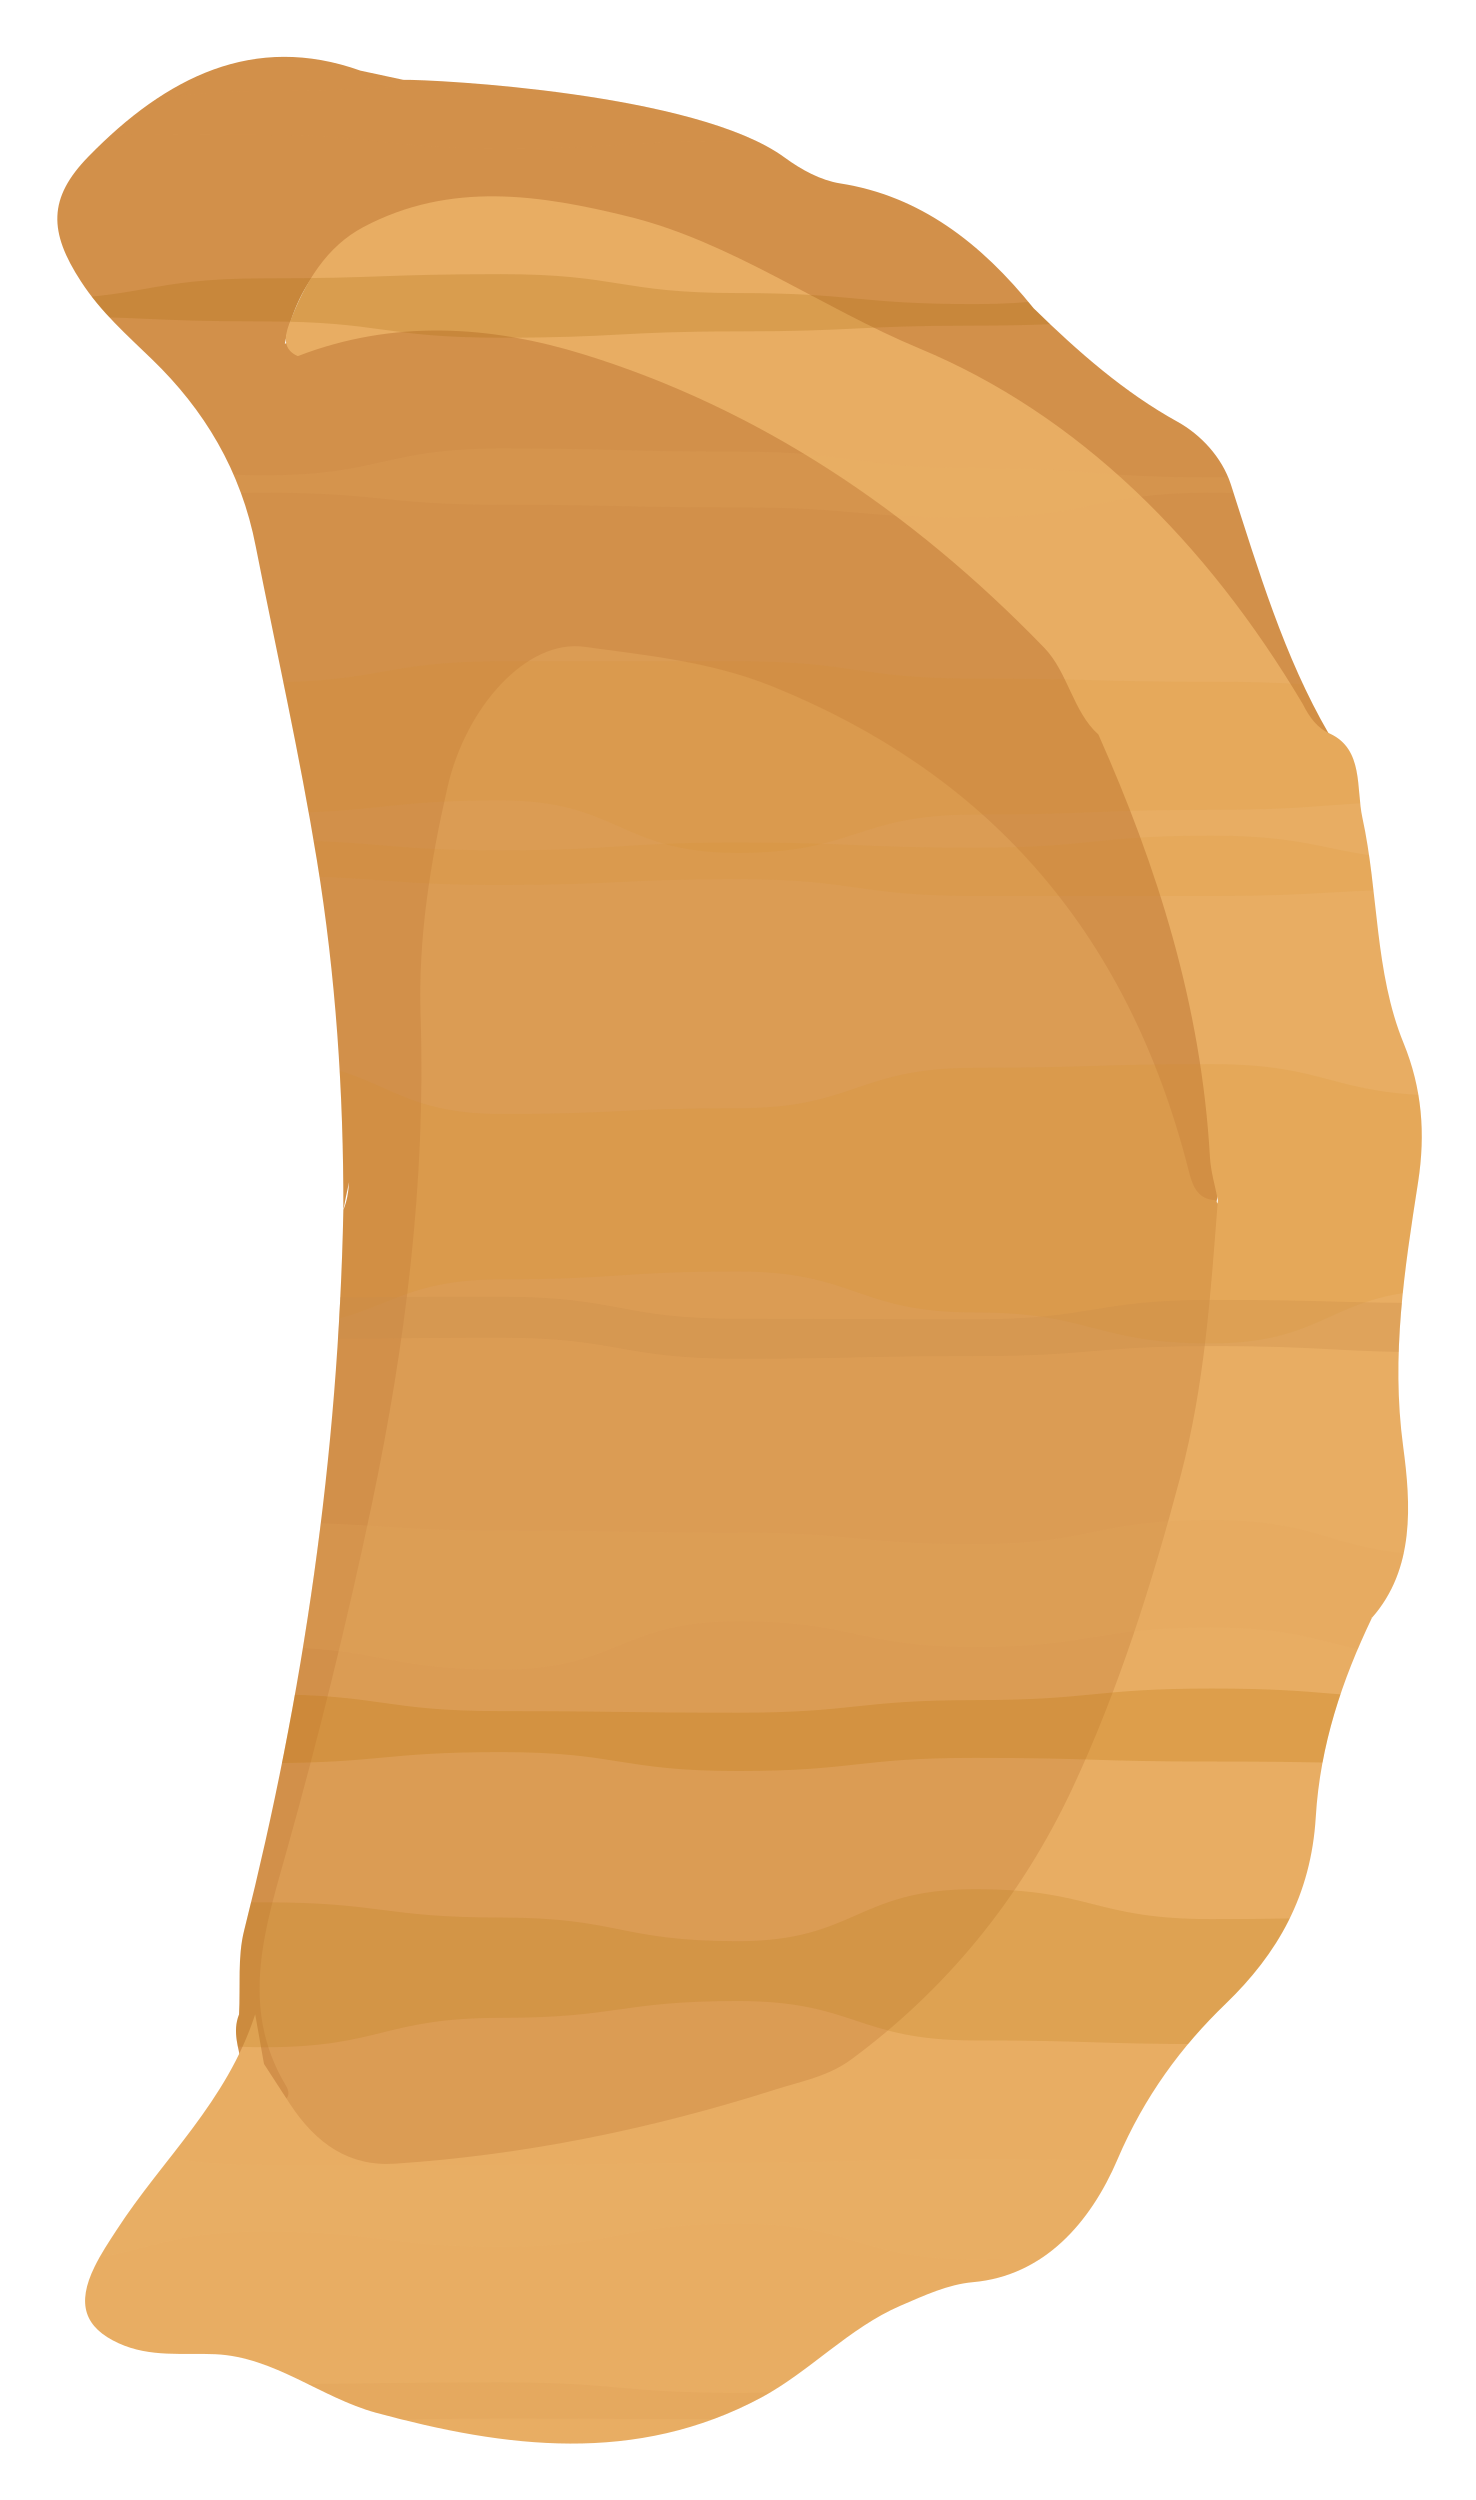
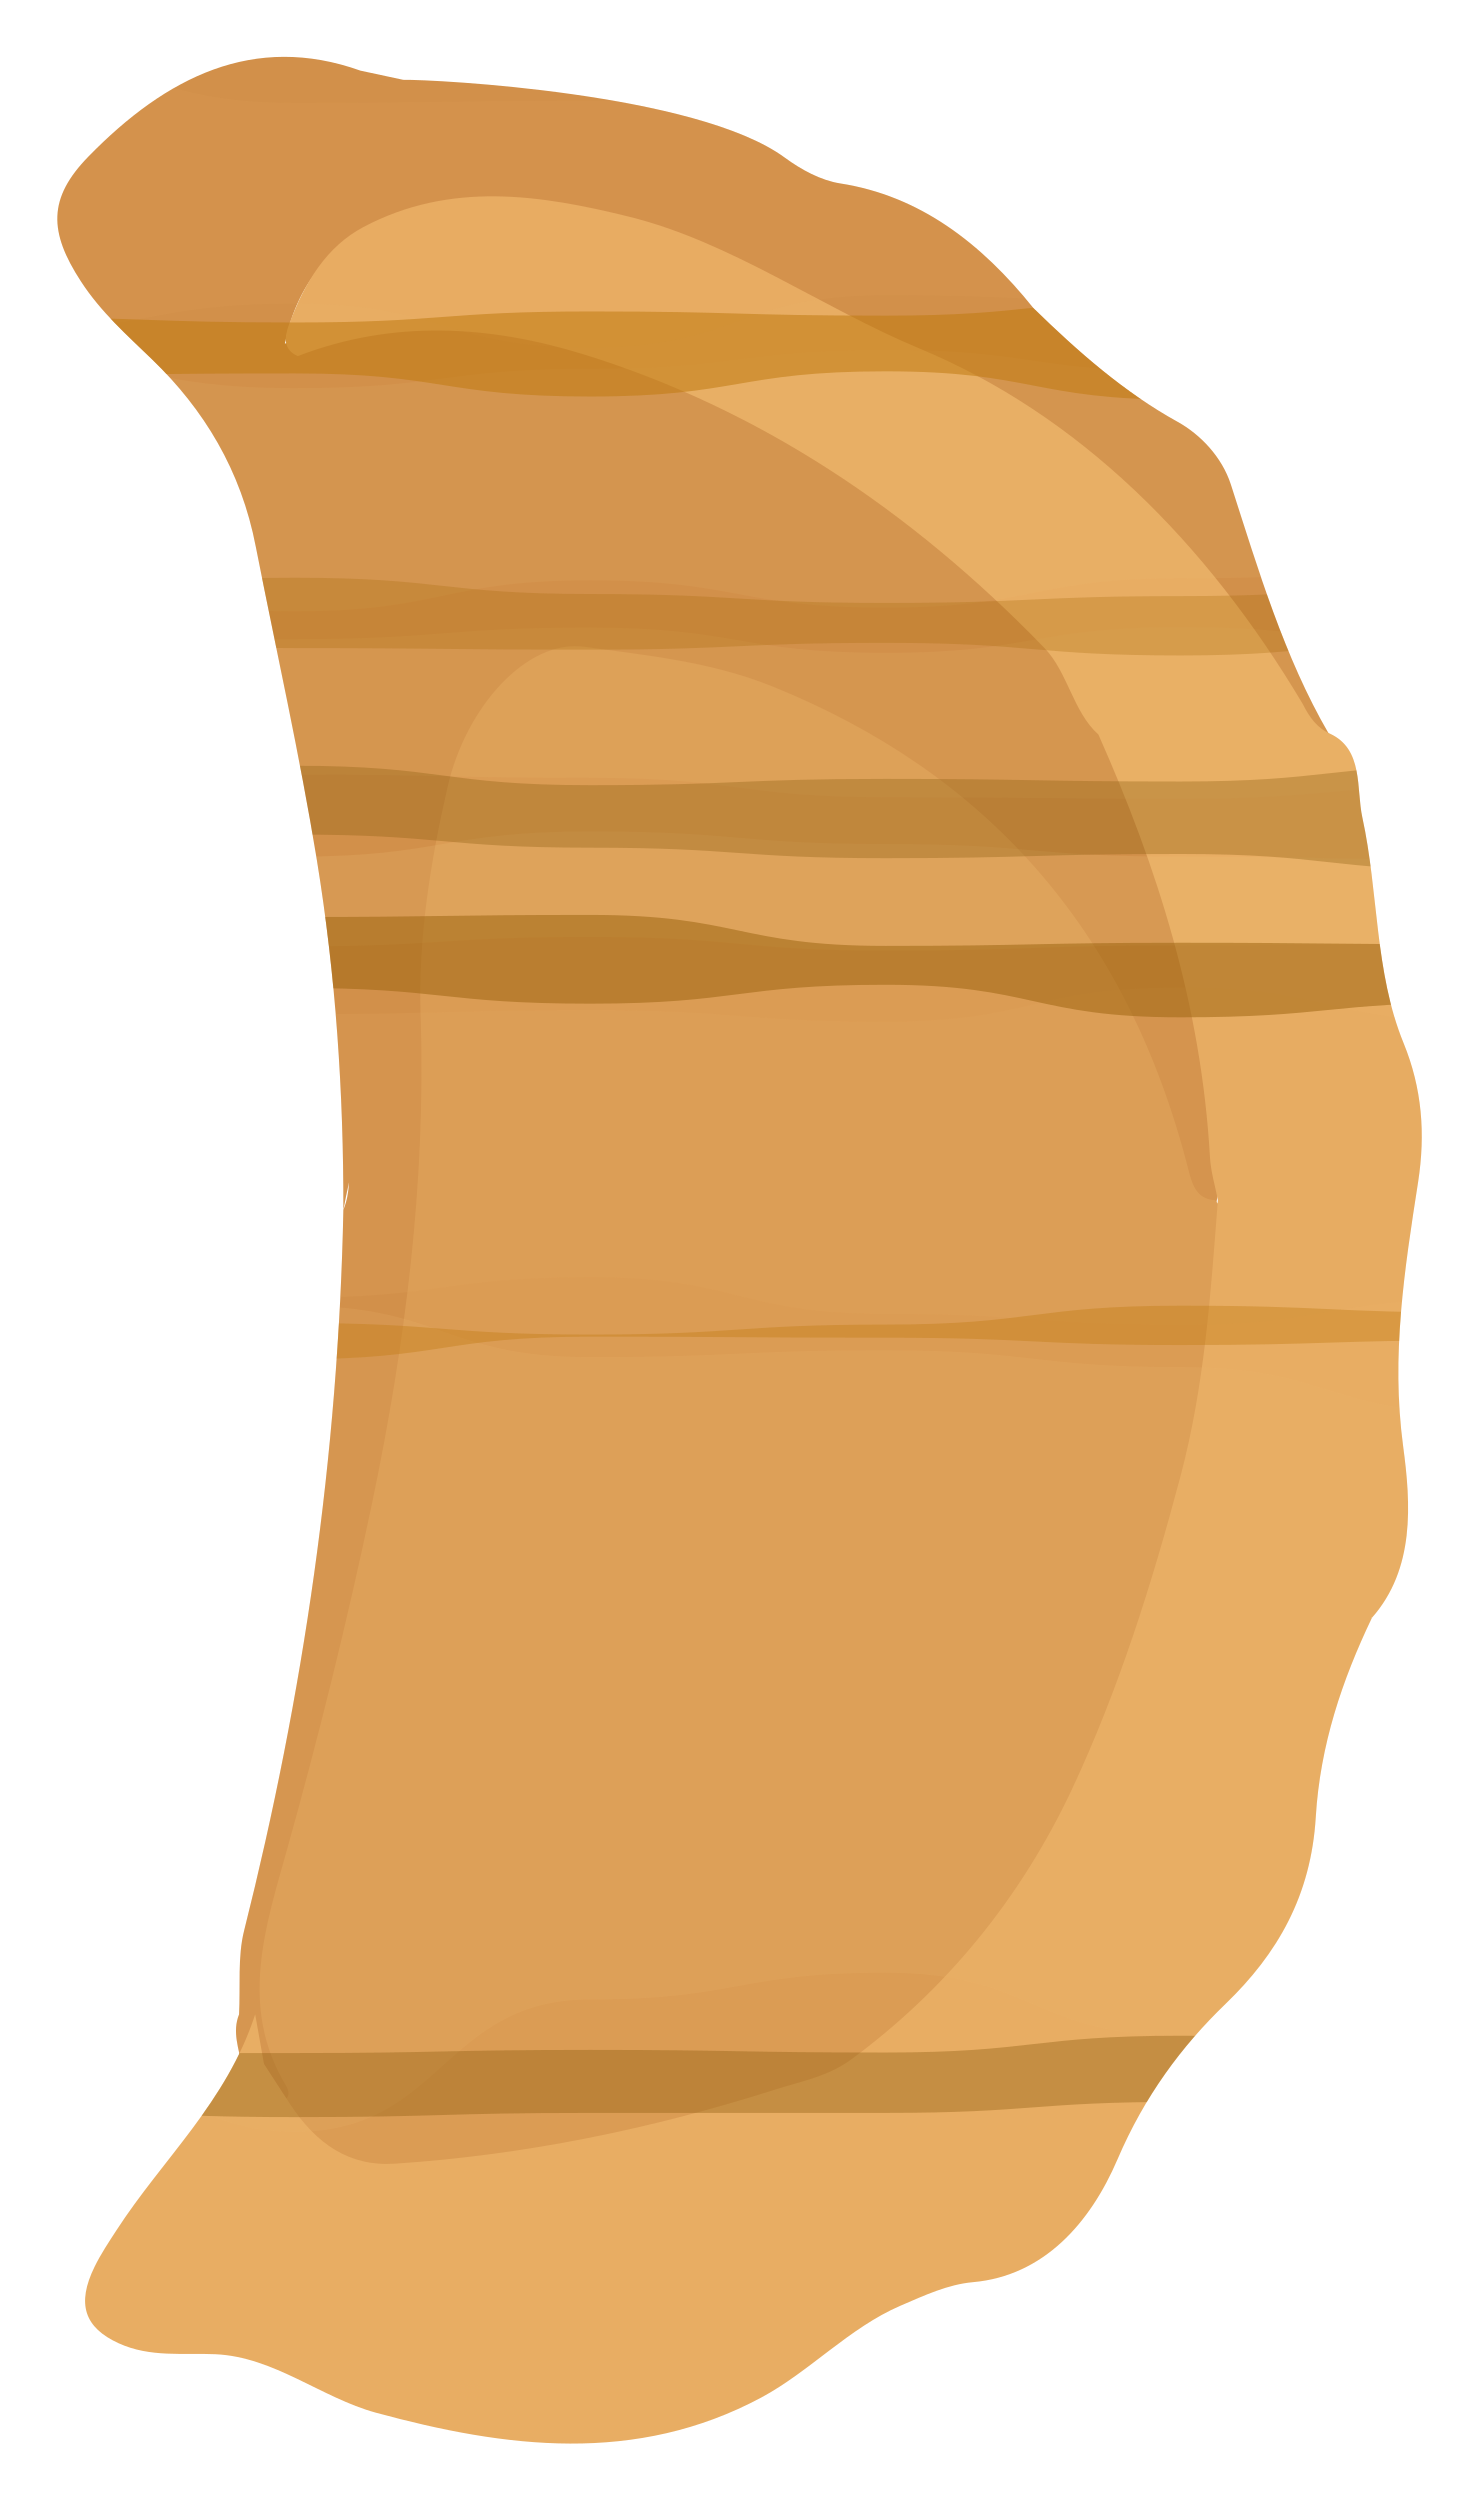
- <svg xmlns="http://www.w3.org/2000/svg" viewBox="0 0 28.10 47.60">
+ <svg xmlns="http://www.w3.org/2000/svg" viewBox="0 0 28.1 47.6">
  <defs>
    <clipPath id="vareniki1Shape">
      <path transform="matrix(1,0,0,-1,5.5508,39.4509)" d="M0 0C-.676 1.51-.222 2.982 .194 4.387 1.382 8.394 2.229 12.482 2.642 16.687 2.755 17.846 2.684 19.015 2.68 20.179 2.675 21.48 2.805 22.762 3.121 24.004 3.737 26.422 4.755 27.062 6.486 26.762 11.516 25.893 15.111 23.022 16.818 17.362 16.946 16.938 16.998 16.372 17.611 16.565 17.842 17.746 17.505 18.862 17.313 19.995 17.012 21.772 16.388 23.415 15.734 25.046 15.653 25.247 15.56 25.441 15.373 25.542 15.329 25.559 15.288 25.58 15.245 25.599 14.982 26.828 14.146 27.564 13.351 28.286 10.905 30.507 8.198 32.19 5.153 33.016 3.405 33.49 1.617 33.641-.128 32.905 .125 34.151 .856 34.951 2.026 35.23 3.735 35.638 5.446 35.504 7.037 34.778 8.711 34.013 10.38 33.228 12.048 32.446 14.916 31.102 17.23 28.849 19.039 25.939 19.232 25.697 19.373 25.347 19.749 25.481 18.898 26.945 18.411 28.593 17.884 30.228 17.714 30.752 17.303 31.18 16.87 31.42 15.854 31.981 14.977 32.753 14.128 33.582 13.125 34.832 11.955 35.724 10.445 35.959 10.08 36.016 9.707 36.218 9.391 36.45 7.717 37.682 2.727 37.94 2.127 37.931 1.856 37.989 1.584 38.048 1.312 38.106-.716 38.829-2.385 37.987-3.865 36.472-4.64 35.679-4.624 35.035-4.009 34.092-3.626 33.503-3.131 33.07-2.652 32.605-1.672 31.657-.961 30.502-.68 29.038-.288 27.05 .156 25.073 .483 23.071 .841 20.877 .992 18.65 .987 16.413 1.018 16.59 1.056 16.767 1.096 16.944 1.086 16.764 1.058 16.586 .987 16.413 .892 11.742 .226 7.176-.903 2.691-1.029 2.191-.971 1.63-.999 1.097-1.134 .761-1 .444-.947 .12-.79-.241-.634-.605-.245-.708 .182-.631 .128-.286 0 0" />
      <path transform="matrix(1,0,0,-1,23.135,22.8504)" d="M0 0C-.291 .015-.412 .204-.492 .52-1.681 5.243-4.444 8.164-8.415 9.775-9.594 10.253-10.805 10.369-12.007 10.535-13.099 10.686-14.262 9.399-14.613 7.868-14.939 6.443-15.175 4.997-15.127 3.509-15.023 .355-15.414-2.731-16.055-5.791-16.521-8.01-17.063-10.198-17.672-12.373-18.075-13.816-18.596-15.352-17.695-16.853-17.547-17.098-17.742-17.168-17.916-17.202-17.712-18.015-17.1-18.501-16.208-18.593-14.851-18.732-13.547-18.317-12.224-18.104-10.877-17.887-9.548-17.586-8.24-17.136-7.574-16.907-6.968-16.601-6.401-16.143-4.284-14.432-2.777-12.148-1.783-9.443-.798-6.762 .089-4.028 .192-1.062 .205-.688 .275-.304 0 0" />
      <path transform="matrix(1,0,0,-1,14.5015,45.6455)" d="M0 0C.913 .491 1.67 1.325 2.642 1.744 3.099 1.941 3.548 2.151 4.025 2.193 5.366 2.312 6.254 3.313 6.776 4.532 7.292 5.737 7.995 6.684 8.832 7.491 9.823 8.446 10.461 9.553 10.551 11.051 10.634 12.423 11.054 13.659 11.62 14.843 11.614 14.845 11.608 14.848 11.602 14.851 11.603 14.852 11.604 14.854 11.605 14.855L11.62 14.843C12.44 15.775 12.363 17.005 12.214 18.11 11.982 19.837 12.241 21.478 12.499 23.138 12.642 24.061 12.574 24.925 12.223 25.784 11.669 27.137 11.748 28.66 11.438 30.078 11.317 30.635 11.464 31.377 10.822 31.676 10.583 31.779 10.428 31.989 10.305 32.238 8.455 35.349 6.021 37.755 3.008 39.009 1.137 39.788-.577 41.038-2.526 41.52-4.209 41.936-5.924 42.202-7.583 41.322-8.281 40.952-8.698 40.273-8.995 39.478-9.091 39.221-9.111 38.988-8.832 38.865-7.013 39.566-5.173 39.453-3.368 38.892-.072 37.867 2.826 35.949 5.379 33.314 5.832 32.847 5.928 32.092 6.412 31.66 7.538 29.128 8.372 26.493 8.536 23.614 8.551 23.338 8.635 23.068 8.687 22.795 8.55 21.025 8.438 19.284 7.975 17.537 7.429 15.479 6.797 13.481 5.924 11.611 4.926 9.473 3.485 7.746 1.705 6.433 1.265 6.109 .759 6.019 .265 5.862-2.112 5.105-4.522 4.612-6.983 4.449-7.849 4.391-8.481 4.823-8.985 5.593-9.149 5.845-9.312 6.096-9.475 6.348-9.531 6.663-9.587 6.977-9.643 7.292-10.184 5.625-11.4 4.547-12.285 3.18-12.431 2.955-12.581 2.731-12.7 2.488-13.05 1.776-12.892 1.326-12.241 1.029-11.641 .755-11.011 .849-10.399 .821-9.281 .77-8.38-.01-7.345-.292-4.88-.963-2.396-1.287 0 0" />
    </clipPath>
  </defs>
  <g>
    <path transform="matrix(1,0,0,-1,5.5508,39.4509)" d="M0 0C-.676 1.51-.222 2.982 .194 4.387 1.382 8.394 2.229 12.482 2.642 16.687 2.755 17.846 2.684 19.015 2.68 20.179 2.675 21.48 2.805 22.762 3.121 24.004 3.737 26.422 4.755 27.062 6.486 26.762 11.516 25.893 15.111 23.022 16.818 17.362 16.946 16.938 16.998 16.372 17.611 16.565 17.842 17.746 17.505 18.862 17.313 19.995 17.012 21.772 16.388 23.415 15.734 25.046 15.653 25.247 15.56 25.441 15.373 25.542 15.329 25.559 15.288 25.58 15.245 25.599 14.982 26.828 14.146 27.564 13.351 28.286 10.905 30.507 8.198 32.19 5.153 33.016 3.405 33.49 1.617 33.641-.128 32.905 .125 34.151 .856 34.951 2.026 35.23 3.735 35.638 5.446 35.504 7.037 34.778 8.711 34.013 10.38 33.228 12.048 32.446 14.916 31.102 17.23 28.849 19.039 25.939 19.232 25.697 19.373 25.347 19.749 25.481 18.898 26.945 18.411 28.593 17.884 30.228 17.714 30.752 17.303 31.18 16.87 31.42 15.854 31.981 14.977 32.753 14.128 33.582 13.125 34.832 11.955 35.724 10.445 35.959 10.08 36.016 9.707 36.218 9.391 36.45 7.717 37.682 2.727 37.94 2.127 37.931 1.856 37.989 1.584 38.048 1.312 38.106-.716 38.829-2.385 37.987-3.865 36.472-4.64 35.679-4.624 35.035-4.009 34.092-3.626 33.503-3.131 33.07-2.652 32.605-1.672 31.657-.961 30.502-.68 29.038-.288 27.05 .156 25.073 .483 23.071 .841 20.877 .992 18.65 .987 16.413 1.018 16.59 1.056 16.767 1.096 16.944 1.086 16.764 1.058 16.586 .987 16.413 .892 11.742 .226 7.176-.903 2.691-1.029 2.191-.971 1.63-.999 1.097-1.134 .761-1 .444-.947 .12-.79-.241-.634-.605-.245-.708 .182-.631 .128-.286 0 0" fill="#d2904a" />
    <path transform="matrix(1,0,0,-1,23.135,22.8504)" d="M0 0C-.291 .015-.412 .204-.492 .52-1.681 5.243-4.444 8.164-8.415 9.775-9.594 10.253-10.805 10.369-12.007 10.535-13.099 10.686-14.262 9.399-14.613 7.868-14.939 6.443-15.175 4.997-15.127 3.509-15.023 .355-15.414-2.731-16.055-5.791-16.521-8.01-17.063-10.198-17.672-12.373-18.075-13.816-18.596-15.352-17.695-16.853-17.547-17.098-17.742-17.168-17.916-17.202-17.712-18.015-17.1-18.501-16.208-18.593-14.851-18.732-13.547-18.317-12.224-18.104-10.877-17.887-9.548-17.586-8.24-17.136-7.574-16.907-6.968-16.601-6.401-16.143-4.284-14.432-2.777-12.148-1.783-9.443-.798-6.762 .089-4.028 .192-1.062 .205-.688 .275-.304 0 0" fill="#db9c54" />
    <path transform="matrix(1,0,0,-1,14.5015,45.6455)" d="M0 0C.913 .491 1.67 1.325 2.642 1.744 3.099 1.941 3.548 2.151 4.025 2.193 5.366 2.312 6.254 3.313 6.776 4.532 7.292 5.737 7.995 6.684 8.832 7.491 9.823 8.446 10.461 9.553 10.551 11.051 10.634 12.423 11.054 13.659 11.62 14.843 11.614 14.845 11.608 14.848 11.602 14.851 11.603 14.852 11.604 14.854 11.605 14.855L11.62 14.843C12.44 15.775 12.363 17.005 12.214 18.11 11.982 19.837 12.241 21.478 12.499 23.138 12.642 24.061 12.574 24.925 12.223 25.784 11.669 27.137 11.748 28.66 11.438 30.078 11.317 30.635 11.464 31.377 10.822 31.676 10.583 31.779 10.428 31.989 10.305 32.238 8.455 35.349 6.021 37.755 3.008 39.009 1.137 39.788-.577 41.038-2.526 41.52-4.209 41.936-5.924 42.202-7.583 41.322-8.281 40.952-8.698 40.273-8.995 39.478-9.091 39.221-9.111 38.988-8.832 38.865-7.013 39.566-5.173 39.453-3.368 38.892-.072 37.867 2.826 35.949 5.379 33.314 5.832 32.847 5.928 32.092 6.412 31.66 7.538 29.128 8.372 26.493 8.536 23.614 8.551 23.338 8.635 23.068 8.687 22.795 8.55 21.025 8.438 19.284 7.975 17.537 7.429 15.479 6.797 13.481 5.924 11.611 4.926 9.473 3.485 7.746 1.705 6.433 1.265 6.109 .759 6.019 .265 5.862-2.112 5.105-4.522 4.612-6.983 4.449-7.849 4.391-8.481 4.823-8.985 5.593-9.149 5.845-9.312 6.096-9.475 6.348-9.531 6.663-9.587 6.977-9.643 7.292-10.184 5.625-11.4 4.547-12.285 3.18-12.431 2.955-12.581 2.731-12.7 2.488-13.05 1.776-12.892 1.326-12.241 1.029-11.641 .755-11.011 .849-10.399 .821-9.281 .77-8.38-.01-7.345-.292-4.88-.963-2.396-1.287 0 0" fill="#e8ad63" />
  </g>
  <g clip-path="url(#vareniki1Shape)">
-     <path d="M-4.0 -3.16 C-1.75 -3.16 -1.75 -3.23 0.51 -3.23 C2.76 -3.23 2.76 -3.2 5.02 -3.2 C7.28 -3.2 7.28 -2.71 9.54 -2.71 C11.79 -2.71 11.79 -3.07 14.05 -3.07 C16.3 -3.07 16.3 -2.89 18.56 -2.89 C20.81 -2.89 20.81 -3.25 23.07 -3.25 C25.33 -3.25 25.33 -2.93 27.59 -2.93 C29.84 -2.93 29.84 -3.26 32.1 -3.26 L32.1 -2.42 C29.84 -2.42 29.84 -2.41 27.59 -2.41 C25.33 -2.41 25.33 -1.98 23.07 -1.98 C20.81 -1.98 20.81 -2.29 18.56 -2.29 C16.3 -2.29 16.3 -2.24 14.05 -2.24 C11.79 -2.24 11.79 -2.07 9.54 -2.07 C7.28 -2.07 7.28 -2.18 5.02 -2.18 C2.76 -2.18 2.76 -2.48 0.51 -2.48 C-1.75 -2.48 -1.75 -2.46 -4.0 -2.46 Z" fill="#E9AF64" opacity="0.14" />
-     <path d="M-4.0 1.81 C-1.75 1.81 -1.75 2.13 0.51 2.13 C2.76 2.13 2.76 1.73 5.02 1.73 C7.28 1.73 7.28 1.6 9.54 1.6 C11.79 1.6 11.79 2.07 14.05 2.07 C16.3 2.07 16.3 1.6 18.56 1.6 C20.81 1.6 20.81 2.02 23.07 2.02 C25.33 2.02 25.33 1.77 27.59 1.77 C29.84 1.77 29.84 1.96 32.1 1.96 L32.1 2.78 C29.84 2.78 29.84 2.93 27.59 2.93 C25.33 2.93 25.33 2.82 23.07 2.82 C20.81 2.82 20.81 2.86 18.56 2.86 C16.3 2.86 16.3 2.69 14.05 2.69 C11.79 2.69 11.79 2.83 9.54 2.83 C7.28 2.83 7.28 2.57 5.02 2.57 C2.76 2.57 2.76 2.54 0.51 2.54 C-1.75 2.54 -1.75 2.71 -4.0 2.71 Z" fill="#D5924C" opacity="0.11" />
-     <path d="M-4.0 5.41 C-1.75 5.41 -1.75 5.7 0.51 5.7 C2.76 5.7 2.76 5.3 5.02 5.3 C7.28 5.3 7.28 5.22 9.54 5.22 C11.79 5.22 11.79 5.58 14.05 5.58 C16.3 5.58 16.3 5.79 18.56 5.79 C20.81 5.79 20.81 5.32 23.07 5.32 C25.33 5.32 25.33 5.41 27.59 5.41 C29.84 5.41 29.84 5.56 32.1 5.56 L32.1 6.02 C29.84 6.02 29.84 6.48 27.59 6.48 C25.33 6.48 25.33 6.05 23.07 6.05 C20.81 6.05 20.81 6.2 18.56 6.2 C16.3 6.2 16.3 6.31 14.05 6.31 C11.79 6.31 11.79 6.43 9.54 6.43 C7.28 6.43 7.28 6.12 5.02 6.12 C2.76 6.12 2.76 6.02 0.51 6.02 C-1.75 6.02 -1.75 6.47 -4.0 6.47 Z" fill="#A86A0C" opacity="0.24" />
-     <path d="M-4.0 9.06 C-1.75 9.06 -1.75 8.5 0.51 8.5 C2.76 8.5 2.76 9.05 5.02 9.05 C7.28 9.05 7.28 8.54 9.54 8.54 C11.79 8.54 11.79 8.6 14.05 8.6 C16.3 8.6 16.3 8.91 18.56 8.91 C20.81 8.91 20.81 9.09 23.07 9.09 C25.33 9.09 25.33 8.79 27.59 8.79 C29.84 8.79 29.84 9.08 32.1 9.08 L32.1 9.95 C29.84 9.95 29.84 9.94 27.59 9.94 C25.33 9.94 25.33 9.38 23.07 9.38 C20.81 9.38 20.81 9.86 18.56 9.86 C16.3 9.86 16.3 9.66 14.05 9.66 C11.79 9.66 11.79 9.61 9.54 9.61 C7.28 9.61 7.28 9.38 5.02 9.38 C2.76 9.38 2.76 9.74 0.51 9.74 C-1.75 9.74 -1.75 9.79 -4.0 9.79 Z" fill="#E9AF64" opacity="0.13" />
-     <path d="M-4.0 13.04 C-1.75 13.04 -1.75 12.8 0.51 12.8 C2.76 12.8 2.76 12.99 5.02 12.99 C7.28 12.99 7.28 12.59 9.54 12.59 C11.79 12.59 11.79 12.59 14.05 12.59 C16.3 12.59 16.3 12.92 18.56 12.92 C20.81 12.92 20.81 12.98 23.07 12.98 C25.33 12.98 25.33 13.15 27.59 13.15 C29.84 13.15 29.84 13.36 32.1 13.36 L32.1 15.71 C29.84 15.71 29.84 15.25 27.59 15.25 C25.33 15.25 25.33 15.42 23.07 15.42 C20.81 15.42 20.81 15.51 18.56 15.51 C16.3 15.51 16.3 16.24 14.05 16.24 C11.79 16.24 11.79 15.24 9.54 15.24 C7.28 15.24 7.28 15.48 5.02 15.48 C2.76 15.48 2.76 16.19 0.51 16.19 C-1.75 16.19 -1.75 15.58 -4.0 15.58 Z" fill="#D08B1E" opacity="0.11" />
-     <path d="M-4.0 16.01 C-1.75 16.01 -1.75 15.94 0.51 15.94 C2.76 15.94 2.76 16.0 5.02 16.0 C7.28 16.0 7.28 16.19 9.54 16.19 C11.79 16.19 11.79 16.04 14.05 16.04 C16.3 16.04 16.3 16.14 18.56 16.14 C20.81 16.14 20.81 15.91 23.07 15.91 C25.33 15.91 25.33 16.38 27.59 16.38 C29.84 16.38 29.84 16.3 32.1 16.3 L32.1 16.77 C29.84 16.77 29.84 16.93 27.59 16.93 C25.33 16.93 25.33 17.06 23.07 17.06 C20.81 17.06 20.81 17.06 18.56 17.06 C16.3 17.06 16.3 16.74 14.05 16.74 C11.79 16.74 11.79 16.85 9.54 16.85 C7.28 16.85 7.28 16.68 5.02 16.68 C2.76 16.68 2.76 17.07 0.51 17.07 C-1.75 17.07 -1.75 16.78 -4.0 16.78 Z" fill="#D08B1E" opacity="0.11" />
-     <path d="M-4.0 20.44 C-1.75 20.44 -1.75 21.87 0.51 21.87 C2.76 21.87 2.76 20.2 5.02 20.2 C7.28 20.2 7.28 21.21 9.54 21.21 C11.79 21.21 11.79 21.1 14.05 21.1 C16.3 21.1 16.3 20.33 18.56 20.33 C20.81 20.33 20.81 20.26 23.07 20.26 C25.33 20.26 25.33 20.86 27.59 20.86 C29.84 20.86 29.84 21.56 32.1 21.56 L32.1 24.35 C29.84 24.35 29.84 24.56 27.59 24.56 C25.33 24.56 25.33 25.58 23.07 25.58 C20.81 25.58 20.81 24.99 18.56 24.99 C16.3 24.99 16.3 24.21 14.05 24.21 C11.79 24.21 11.79 24.36 9.54 24.36 C7.28 24.36 7.28 25.27 5.02 25.27 C2.76 25.27 2.76 24.65 0.51 24.65 C-1.75 24.65 -1.75 24.33 -4.0 24.33 Z" fill="#D08B1E" opacity="0.14" />
-     <path d="M-4.0 24.95 C-1.75 24.95 -1.75 24.61 0.51 24.61 C2.76 24.61 2.76 24.7 5.02 24.7 C7.28 24.7 7.28 24.69 9.54 24.69 C11.79 24.69 11.79 25.11 14.05 25.11 C16.3 25.11 16.3 25.12 18.56 25.12 C20.81 25.12 20.81 24.75 23.07 24.75 C25.33 24.75 25.33 24.81 27.59 24.81 C29.84 24.81 29.84 25.16 32.1 25.16 L32.1 25.58 C29.84 25.58 29.84 25.75 27.59 25.75 C25.33 25.75 25.33 25.63 23.07 25.63 C20.81 25.63 20.81 25.82 18.56 25.82 C16.3 25.82 16.3 25.87 14.05 25.87 C11.79 25.87 11.79 25.47 9.54 25.47 C7.28 25.47 7.28 25.5 5.02 25.5 C2.76 25.5 2.76 25.52 0.51 25.52 C-1.75 25.52 -1.75 25.57 -4.0 25.57 Z" fill="#CA8C49" opacity="0.3" />
-     <path d="M-4.0 28.98 C-1.75 28.98 -1.75 29.19 0.51 29.19 C2.76 29.19 2.76 28.99 5.02 28.99 C7.28 28.99 7.28 29.14 9.54 29.14 C11.79 29.14 11.79 29.18 14.05 29.18 C16.3 29.18 16.3 29.4 18.56 29.4 C20.81 29.4 20.81 28.94 23.07 28.94 C25.33 28.94 25.33 29.61 27.59 29.61 C29.84 29.61 29.84 29.04 32.1 29.04 L32.1 31.13 C29.84 31.13 29.84 31.56 27.59 31.56 C25.33 31.56 25.33 30.99 23.07 30.99 C20.81 30.99 20.81 31.36 18.56 31.36 C16.3 31.36 16.3 30.87 14.05 30.87 C11.79 30.87 11.79 31.79 9.54 31.79 C7.28 31.79 7.28 31.36 5.02 31.36 C2.76 31.36 2.76 31.05 0.51 31.05 C-1.75 31.05 -1.75 31.71 -4.0 31.71 Z" fill="#E3A55C" opacity="0.2" />
-     <path d="M-4.0 32.43 C-1.75 32.43 -1.75 32.68 0.51 32.68 C2.76 32.68 2.76 32.26 5.02 32.26 C7.28 32.26 7.28 32.58 9.54 32.58 C11.79 32.58 11.79 32.61 14.05 32.61 C16.3 32.61 16.3 32.37 18.56 32.37 C20.81 32.37 20.81 32.15 23.07 32.15 C25.33 32.15 25.33 32.34 27.59 32.34 C29.84 32.34 29.84 32.65 32.1 32.65 L32.1 33.37 C29.84 33.37 29.84 33.58 27.59 33.58 C25.33 33.58 25.33 33.54 23.07 33.54 C20.81 33.54 20.81 33.47 18.56 33.47 C16.3 33.47 16.3 33.72 14.05 33.72 C11.79 33.72 11.79 33.36 9.54 33.36 C7.28 33.36 7.28 33.57 5.02 33.57 C2.76 33.57 2.76 33.34 0.51 33.34 C-1.75 33.34 -1.75 33.15 -4.0 33.15 Z" fill="#C07A10" opacity="0.29" />
-     <path d="M-4.0 36.94 C-1.75 36.94 -1.75 36.35 0.51 36.35 C2.76 36.35 2.76 36.22 5.02 36.22 C7.28 36.22 7.28 36.51 9.54 36.51 C11.79 36.51 11.79 36.96 14.05 36.96 C16.3 36.96 16.3 35.97 18.56 35.97 C20.81 35.97 20.81 36.54 23.07 36.54 C25.33 36.54 25.33 36.47 27.59 36.47 C29.84 36.47 29.84 36.3 32.1 36.3 L32.1 38.28 C29.84 38.28 29.84 39.04 27.59 39.04 C25.33 39.04 25.33 38.92 23.07 38.92 C20.81 38.92 20.81 38.85 18.56 38.85 C16.3 38.85 16.3 38.1 14.05 38.1 C11.79 38.1 11.79 38.42 9.54 38.42 C7.28 38.42 7.28 38.98 5.02 38.98 C2.76 38.98 2.76 38.21 0.51 38.21 C-1.75 38.21 -1.75 38.12 -4.0 38.12 Z" fill="#B5760F" opacity="0.2" />
-     <path d="M-4.0 41.42 C-1.75 41.42 -1.75 40.77 0.51 40.77 C2.76 40.77 2.76 41.22 5.02 41.22 C7.28 41.22 7.28 41.22 9.54 41.22 C11.79 41.22 11.79 41.18 14.05 41.18 C16.3 41.18 16.3 41.11 18.56 41.11 C20.81 41.11 20.81 41.15 23.07 41.15 C25.33 41.15 25.33 40.88 27.59 40.88 C29.84 40.88 29.84 41.02 32.1 41.02 L32.1 42.86 C29.84 42.86 29.84 42.36 27.59 42.36 C25.33 42.36 25.33 43.17 23.07 43.17 C20.81 43.17 20.81 43.02 18.56 43.02 C16.3 43.02 16.3 42.34 14.05 42.34 C11.79 42.34 11.79 42.78 9.54 42.78 C7.28 42.78 7.28 42.49 5.02 42.49 C2.76 42.49 2.76 43.08 0.51 43.08 C-1.75 43.08 -1.75 42.78 -4.0 42.78 Z" fill="#EBB46B" opacity="0.18" />
-     <path d="M-4.0 45.61 C-1.75 45.61 -1.75 45.37 0.51 45.37 C2.76 45.37 2.76 45.39 5.02 45.39 C7.28 45.39 7.28 45.36 9.54 45.36 C11.79 45.36 11.79 45.56 14.05 45.56 C16.3 45.56 16.3 45.26 18.56 45.26 C20.81 45.26 20.81 45.29 23.07 45.29 C25.33 45.29 25.33 45.35 27.59 45.35 C29.84 45.35 29.84 45.63 32.1 45.63 L32.1 46.29 C29.84 46.29 29.84 46.0 27.59 46.0 C25.33 46.0 25.33 46.22 23.07 46.22 C20.81 46.22 20.81 46.03 18.56 46.03 C16.3 46.03 16.3 46.06 14.05 46.06 C11.79 46.06 11.79 46.05 9.54 46.05 C7.28 46.05 7.28 46.11 5.02 46.11 C2.76 46.11 2.76 46.15 0.51 46.15 C-1.75 46.15 -1.75 46.32 -4.0 46.32 Z" fill="#D5924C" opacity="0.16" />
-     <path d="M-4.0 48.42 C-1.75 48.42 -1.75 48.78 0.51 48.78 C2.76 48.78 2.76 48.72 5.02 48.72 C7.28 48.72 7.28 48.51 9.54 48.51 C11.79 48.51 11.79 48.5 14.05 48.5 C16.3 48.5 16.3 48.86 18.56 48.86 C20.81 48.86 20.81 48.69 23.07 48.69 C25.33 48.69 25.33 48.62 27.59 48.62 C29.84 48.62 29.84 48.89 32.1 48.89 L32.1 49.55 C29.84 49.55 29.84 49.29 27.59 49.29 C25.33 49.29 25.33 49.73 23.07 49.73 C20.81 49.73 20.81 49.42 18.56 49.42 C16.3 49.42 16.3 49.5 14.05 49.5 C11.79 49.5 11.79 49.58 9.54 49.58 C7.28 49.58 7.28 49.72 5.02 49.72 C2.76 49.72 2.76 49.57 0.51 49.57 C-1.75 49.57 -1.75 49.17 -4.0 49.17 Z" fill="#D5924C" opacity="0.22" />
+     <path d="M-5.62 1.53 C-2.81 1.53 -2.81 1.1 -0.0 1.1 C2.81 1.1 2.81 1.96 5.62 1.96 C8.43 1.96 8.43 1.92 11.24 1.92 C14.05 1.92 14.05 1.41 16.86 1.41 C19.67 1.41 19.67 1.63 22.48 1.63 C25.29 1.63 25.29 1.12 28.1 1.12 C30.91 1.12 30.91 1.13 33.72 1.13 L33.72 6.4 C30.91 6.4 30.91 5.64 28.1 5.64 C25.29 5.64 25.29 5.76 22.48 5.76 C19.67 5.76 19.67 5.62 16.86 5.62 C14.05 5.62 14.05 6.62 11.24 6.62 C8.43 6.62 8.43 5.78 5.62 5.78 C2.81 5.78 2.81 6.31 -0.0 6.31 C-2.81 6.31 -2.81 5.86 -5.62 5.86 Z" fill="#E3A55C" opacity="0.12" />
+     <path d="M-5.62 7.39 C-2.81 7.39 -2.81 6.84 -0.0 6.84 C2.81 6.84 2.81 7.39 5.62 7.39 C8.43 7.39 8.43 7.02 11.24 7.02 C14.05 7.02 14.05 6.66 16.86 6.66 C19.67 6.66 19.67 7.07 22.48 7.07 C25.29 7.07 25.29 6.81 28.1 6.81 C30.91 6.81 30.91 7.25 33.72 7.25 L33.72 11.53 C30.91 11.53 30.91 10.86 28.1 10.86 C25.29 10.86 25.29 11.01 22.48 11.01 C19.67 11.01 19.67 11.57 16.86 11.57 C14.05 11.57 14.05 11.05 11.24 11.05 C8.43 11.05 8.43 11.64 5.62 11.64 C2.81 11.64 2.81 11.11 -0.0 11.11 C-2.81 11.11 -2.81 11.41 -5.62 11.41 Z" fill="#EFC078" opacity="0.1" />
+     <path d="M-5.62 12.26 C-2.81 12.26 -2.81 12.31 -0.0 12.31 C2.81 12.31 2.81 12.17 5.62 12.17 C8.43 12.17 8.43 11.95 11.24 11.95 C14.05 11.95 14.05 12.43 16.86 12.43 C19.67 12.43 19.67 11.94 22.48 11.94 C25.29 11.94 25.29 12.33 28.1 12.33 C30.91 12.33 30.91 12.04 33.72 12.04 L33.72 15.16 C30.91 15.16 30.91 14.96 28.1 14.96 C25.29 14.96 25.29 15.21 22.48 15.21 C19.67 15.21 19.67 15.18 16.86 15.18 C14.05 15.18 14.05 14.81 11.24 14.81 C8.43 14.81 8.43 14.75 5.62 14.75 C2.81 14.75 2.81 14.83 -0.0 14.83 C-2.81 14.83 -2.81 14.73 -5.62 14.73 Z" fill="#EFC078" opacity="0.12" />
+     <path d="M-5.62 16.29 C-2.81 16.29 -2.81 16.06 -0.0 16.06 C2.81 16.06 2.81 16.31 5.62 16.31 C8.43 16.31 8.43 15.83 11.24 15.83 C14.05 15.83 14.05 16.07 16.86 16.07 C19.67 16.07 19.67 16.31 22.48 16.31 C25.29 16.31 25.29 16.37 28.1 16.37 C30.91 16.37 30.91 15.75 33.72 15.75 L33.72 17.95 C30.91 17.95 30.91 17.96 28.1 17.96 C25.29 17.96 25.29 18.0 22.48 18.0 C19.67 18.0 19.67 18.1 16.86 18.1 C14.05 18.1 14.05 17.84 11.24 17.84 C8.43 17.84 8.43 18.02 5.62 18.02 C2.81 18.02 2.81 17.9 -0.0 17.9 C-2.81 17.9 -2.81 17.93 -5.62 17.93 Z" fill="#EFC078" opacity="0.18" />
+     <path d="M-5.62 18.36 C-2.81 18.36 -2.81 18.41 -0.0 18.41 C2.81 18.41 2.81 19.31 5.62 19.31 C8.43 19.31 8.43 19.23 11.24 19.23 C14.05 19.23 14.05 19.45 16.86 19.45 C19.67 19.45 19.67 18.8 22.48 18.8 C25.29 18.8 25.29 19.45 28.1 19.45 C30.91 19.45 30.91 18.35 33.72 18.35 L33.72 24.3 C30.91 24.3 30.91 24.73 28.1 24.73 C25.29 24.73 25.29 25.23 22.48 25.23 C19.67 25.23 19.67 25.02 16.86 25.02 C14.05 25.02 14.05 24.32 11.24 24.32 C8.43 24.32 8.43 24.71 5.62 24.71 C2.81 24.71 2.81 25.51 -0.0 25.51 C-2.81 25.51 -2.81 25.62 -5.62 25.62 Z" fill="#E3A55C" opacity="0.17" />
+     <path d="M-5.62 25.41 C-2.81 25.41 -2.81 25.26 -0.0 25.26 C2.81 25.26 2.81 24.86 5.62 24.86 C8.43 24.86 8.43 25.84 11.24 25.84 C14.05 25.84 14.05 25.71 16.86 25.71 C19.67 25.71 19.67 26.03 22.48 26.03 C25.29 26.03 25.29 26.9 28.1 26.9 C30.91 26.9 30.91 27.4 33.72 27.4 L33.72 39.58 C30.91 39.58 30.91 39.44 28.1 39.44 C25.29 39.44 25.29 38.76 22.48 38.76 C19.67 38.76 19.67 37.56 16.86 37.56 C14.05 37.56 14.05 38.07 11.24 38.07 C8.43 38.07 8.43 40.59 5.62 40.59 C2.81 40.59 2.81 38.4 -0.0 38.4 C-2.81 38.4 -2.81 38.28 -5.62 38.28 Z" fill="#EBB46B" opacity="0.18" />
+     <path d="M-5.62 0.41 C-2.81 0.41 -2.81 0.69 -0.0 0.69 C2.81 0.69 2.81 0.61 5.62 0.61 C8.43 0.61 8.43 0.6 11.24 0.6 C14.05 0.6 14.05 0.46 16.86 0.46 C19.67 0.46 19.67 0.88 22.48 0.88 C25.29 0.88 25.29 0.43 28.1 0.43 C30.91 0.43 30.91 0.7 33.72 0.7 L33.72 1.2 C30.91 1.2 30.91 1.05 28.1 1.05 C25.29 1.05 25.29 1.07 22.48 1.07 C19.67 1.07 19.67 1.01 16.86 1.01 C14.05 1.01 14.05 1.12 11.24 1.12 C8.43 1.12 8.43 1.0 5.62 1.0 C2.81 1.0 2.81 1.24 -0.0 1.24 C-2.81 1.24 -2.81 1.59 -5.62 1.59 Z" fill="#B5760F" opacity="0.29" />
+     <path d="M-5.62 5.71 C-2.81 5.71 -2.81 6.04 -0.0 6.04 C2.81 6.04 2.81 6.14 5.62 6.14 C8.43 6.14 8.43 5.93 11.24 5.93 C14.05 5.93 14.05 6.01 16.86 6.01 C19.67 6.01 19.67 5.71 22.48 5.71 C25.29 5.71 25.29 5.89 28.1 5.89 C30.91 5.89 30.91 5.96 33.72 5.96 L33.72 7.1 C30.91 7.1 30.91 7.45 28.1 7.45 C25.29 7.45 25.29 7.61 22.48 7.61 C19.67 7.61 19.67 7.07 16.86 7.07 C14.05 7.07 14.05 7.55 11.24 7.55 C8.43 7.55 8.43 7.11 5.62 7.11 C2.81 7.11 2.81 7.14 -0.0 7.14 C-2.81 7.14 -2.81 7.14 -5.62 7.14 Z" fill="#C07A10" opacity="0.55" />
+     <path d="M-5.62 11.12 C-2.81 11.12 -2.81 11.28 -0.0 11.28 C2.81 11.28 2.81 11.0 5.62 11.0 C8.43 11.0 8.43 11.31 11.24 11.31 C14.05 11.31 14.05 11.48 16.86 11.48 C19.67 11.48 19.67 11.35 22.48 11.35 C25.29 11.35 25.29 11.14 28.1 11.14 C30.91 11.14 30.91 11.5 33.72 11.5 L33.72 12.58 C30.91 12.58 30.91 12.15 28.1 12.15 C25.29 12.15 25.29 12.48 22.48 12.48 C19.67 12.48 19.67 12.24 16.86 12.24 C14.05 12.24 14.05 12.37 11.24 12.37 C8.43 12.37 8.43 12.34 5.62 12.34 C2.81 12.34 2.81 12.09 -0.0 12.09 C-2.81 12.09 -2.81 12.7 -5.62 12.7 Z" fill="#A86A0C" opacity="0.29" />
+     <path d="M-5.62 14.94 C-2.81 14.94 -2.81 14.6 -0.0 14.6 C2.81 14.6 2.81 14.58 5.62 14.58 C8.43 14.58 8.43 14.95 11.24 14.95 C14.05 14.95 14.05 14.83 16.86 14.83 C19.67 14.83 19.67 14.88 22.48 14.88 C25.29 14.88 25.29 14.57 28.1 14.57 C30.91 14.57 30.91 14.85 33.72 14.85 L33.72 16.4 C30.91 16.4 30.91 16.57 28.1 16.57 C25.29 16.57 25.29 16.26 22.48 16.26 C19.67 16.26 19.67 16.34 16.86 16.34 C14.05 16.34 14.05 16.14 11.24 16.14 C8.43 16.14 8.43 15.89 5.62 15.89 C2.81 15.89 2.81 15.96 -0.0 15.96 C-2.81 15.96 -2.81 16.57 -5.62 16.57 Z" fill="#8a5a0c" opacity="0.33" />
+     <path d="M-5.62 17.87 C-2.81 17.87 -2.81 17.84 -0.0 17.84 C2.81 17.84 2.81 17.46 5.62 17.46 C8.43 17.46 8.43 17.42 11.24 17.42 C14.05 17.42 14.05 18.01 16.86 18.01 C19.67 18.01 19.67 17.95 22.48 17.95 C25.29 17.95 25.29 17.98 28.1 17.98 C30.91 17.98 30.91 17.88 33.72 17.88 L33.72 18.83 C30.91 18.83 30.91 19.09 28.1 19.09 C25.29 19.09 25.29 19.37 22.48 19.37 C19.67 19.37 19.67 18.75 16.86 18.75 C14.05 18.75 14.05 19.11 11.24 19.11 C8.43 19.11 8.43 18.81 5.62 18.81 C2.81 18.81 2.81 19.35 -0.0 19.35 C-2.81 19.35 -2.81 19.22 -5.62 19.22 Z" fill="#9c6410" opacity="0.53" />
+     <path d="M-5.62 25.49 C-2.81 25.49 -2.81 25.11 -0.0 25.11 C2.81 25.11 2.81 25.19 5.62 25.19 C8.43 25.19 8.43 25.41 11.24 25.41 C14.05 25.41 14.05 25.22 16.86 25.22 C19.67 25.22 19.67 24.86 22.48 24.86 C25.29 24.86 25.29 24.99 28.1 24.99 C30.91 24.99 30.91 25.32 33.72 25.32 L33.72 25.98 C30.91 25.98 30.91 25.52 28.1 25.52 C25.29 25.52 25.29 25.61 22.48 25.61 C19.67 25.61 19.67 25.47 16.86 25.47 C14.05 25.47 14.05 25.45 11.24 25.45 C8.43 25.45 8.43 25.88 5.62 25.88 C2.81 25.88 2.81 25.49 -0.0 25.49 C-2.81 25.49 -2.81 25.89 -5.62 25.89 Z" fill="#C07A10" opacity="0.38" />
+     <path d="M-5.62 39.2 C-2.81 39.2 -2.81 39.09 -0.0 39.09 C2.81 39.09 2.81 39.09 5.62 39.09 C8.43 39.09 8.43 39.03 11.24 39.03 C14.05 39.03 14.05 39.08 16.86 39.08 C19.67 39.08 19.67 38.76 22.48 38.76 C25.29 38.76 25.29 38.86 28.1 38.86 C30.91 38.86 30.91 38.76 33.72 38.76 L33.72 39.91 C30.91 39.91 30.91 40.08 28.1 40.08 C25.29 40.08 25.29 40.02 22.48 40.02 C19.67 40.02 19.67 40.23 16.86 40.23 C14.05 40.23 14.05 40.23 11.24 40.23 C8.43 40.23 8.43 40.31 5.62 40.31 C2.81 40.31 2.81 40.17 -0.0 40.17 C-2.81 40.17 -2.81 40.06 -5.62 40.06 Z" fill="#8a5a0c" opacity="0.37" />
  </g>
</svg>
